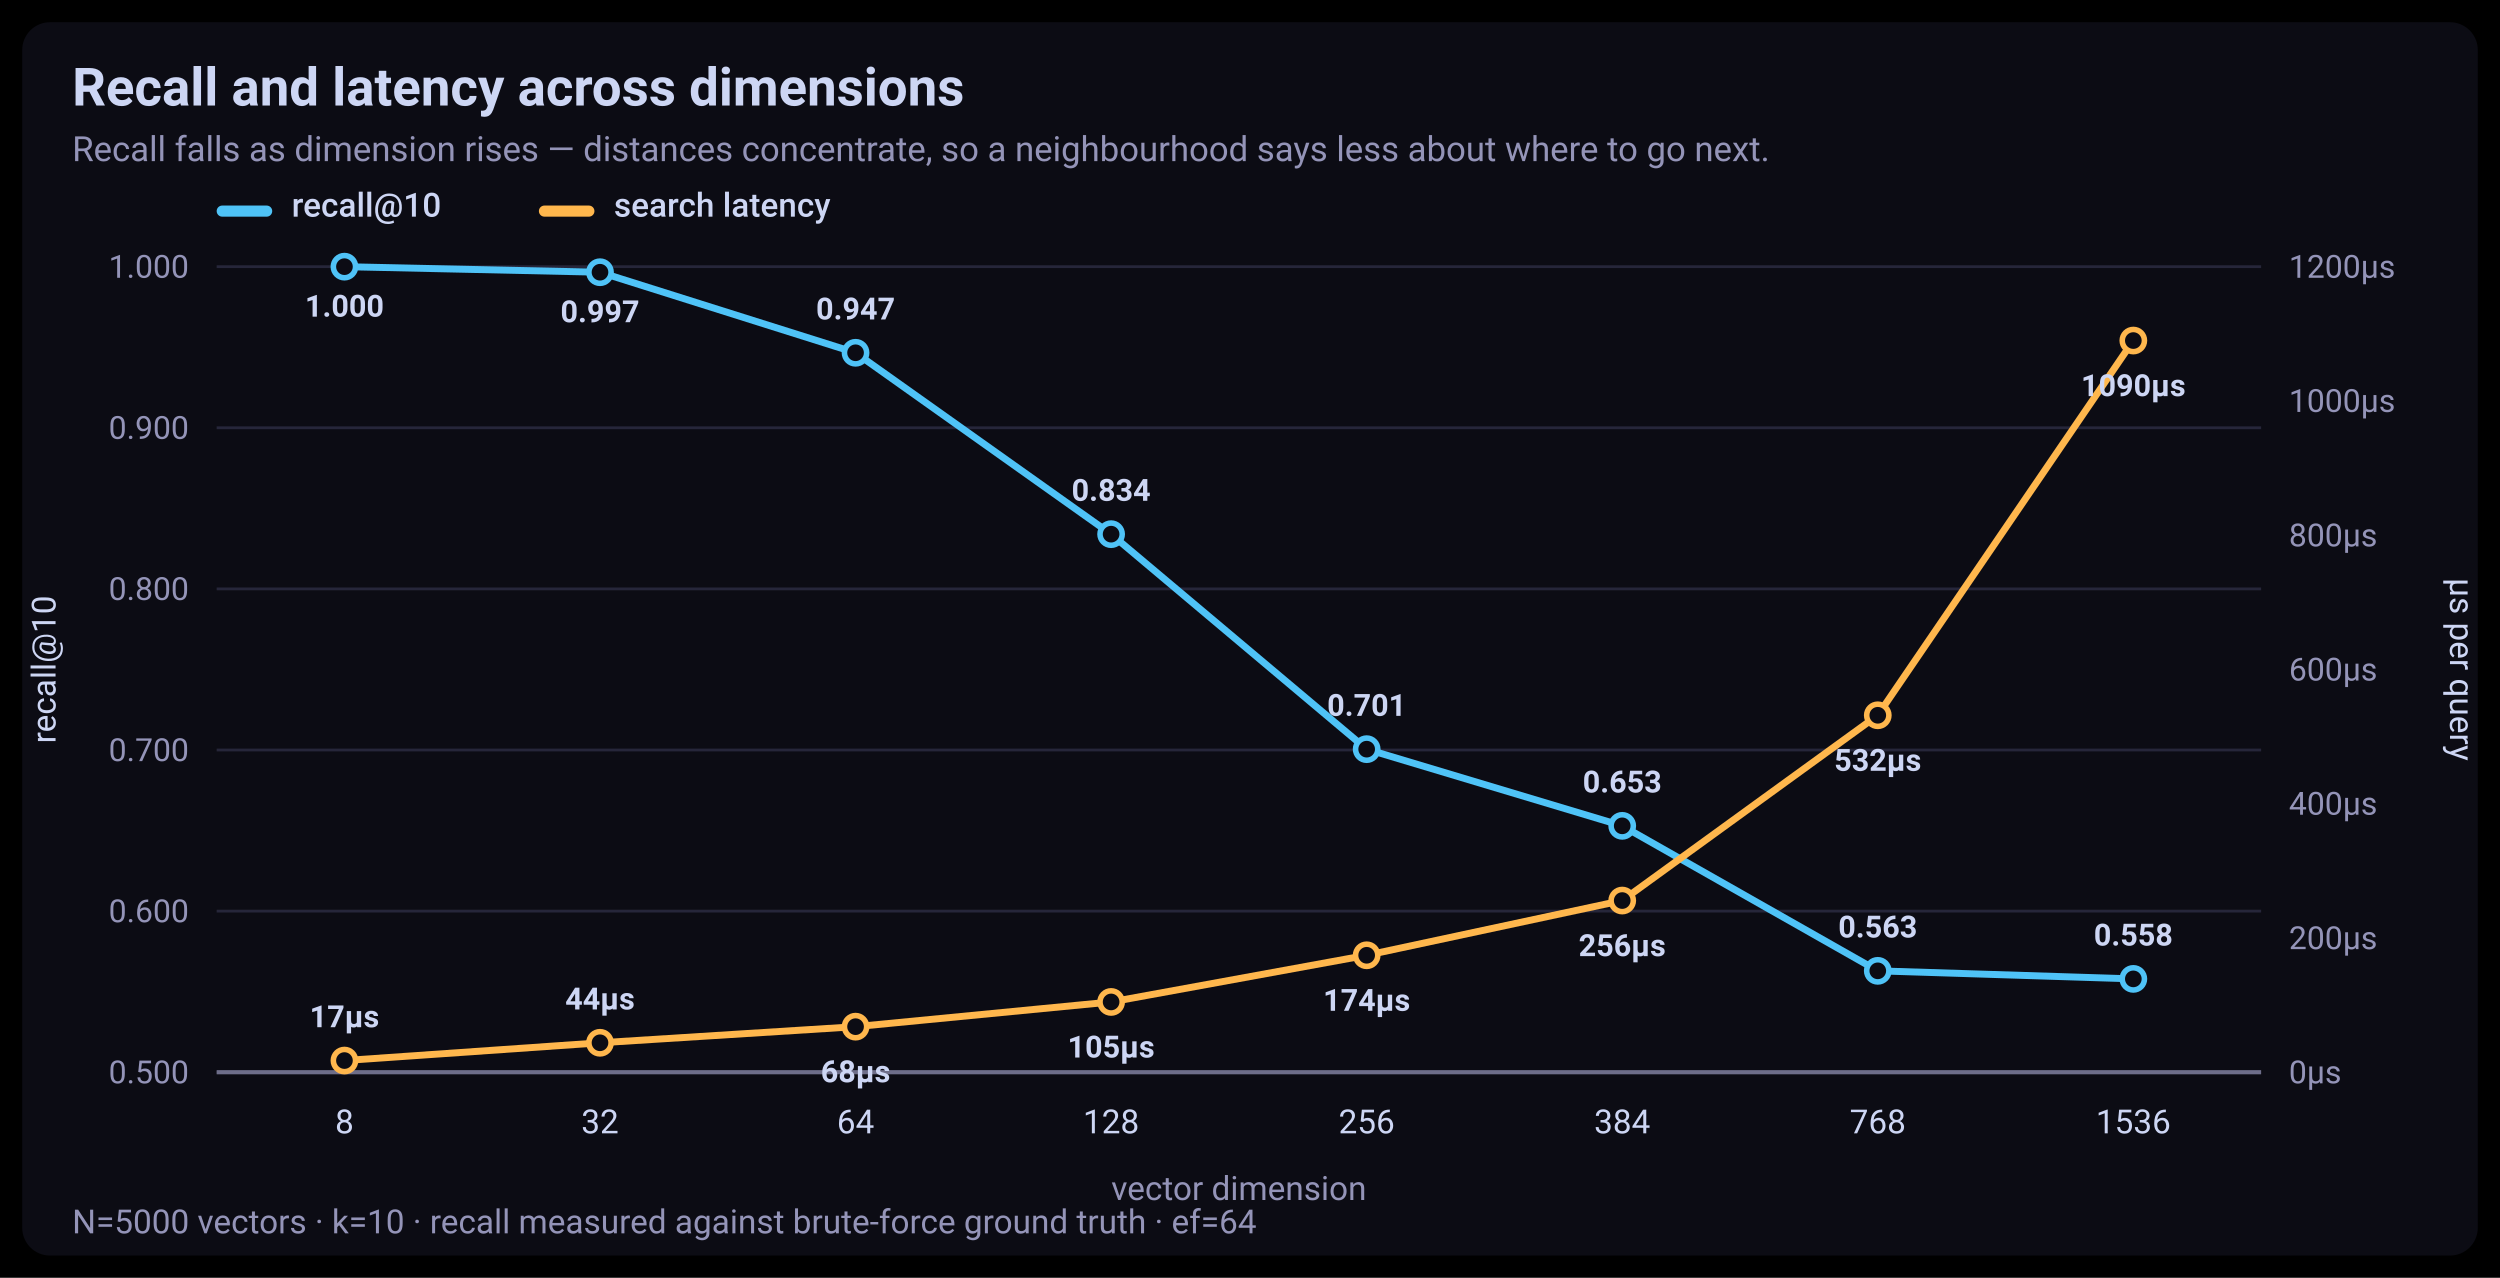
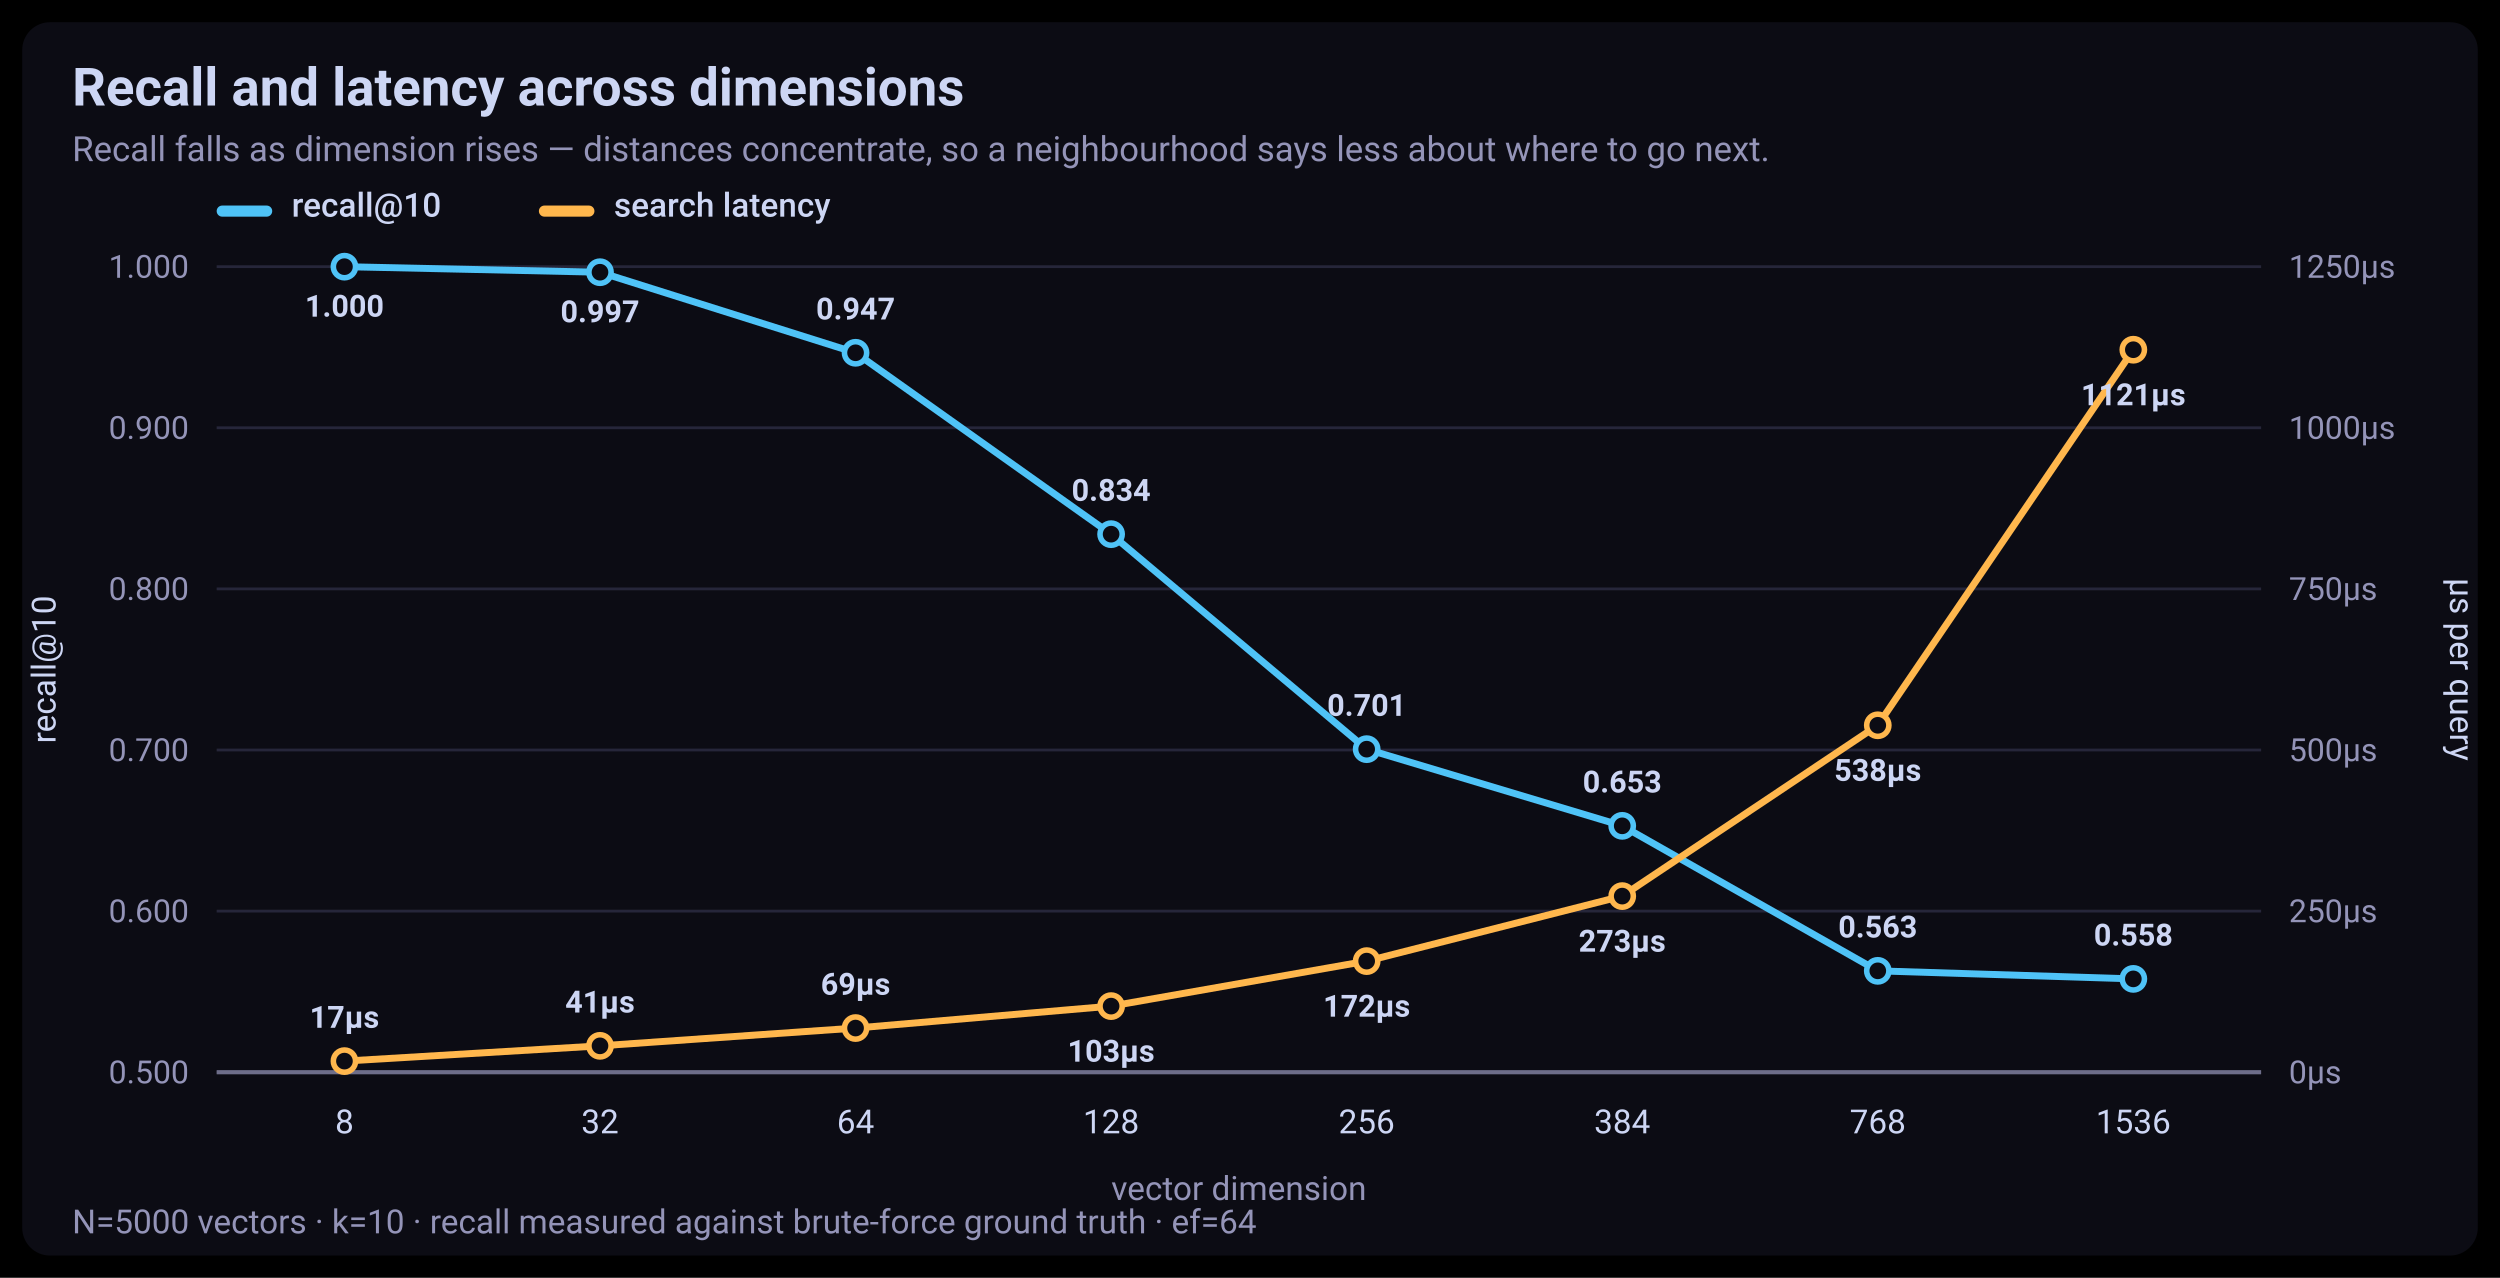
<svg xmlns="http://www.w3.org/2000/svg" viewBox="0 0 900 460" width="900" height="460" role="img" aria-label="Recall and latency across dimensions">
  <rect width="900" height="460" fill="#000000" />
  <rect x="8" y="8" width="884" height="444" rx="10" fill="#0C0C14" />
  <text x="26.0" y="38.0" fill="#CDD6F4" font-family="ui-sans-serif, system-ui, -apple-system, 'Segoe UI', Roboto, sans-serif" font-size="19.0" text-anchor="start" font-weight="600">Recall and latency across dimensions</text>
  <text x="26.0" y="58.0" fill="#9494B8" font-family="ui-sans-serif, system-ui, -apple-system, 'Segoe UI', Roboto, sans-serif" font-size="12.5" text-anchor="start" font-weight="400">Recall falls as dimension rises — distances concentrate, so a neighbourhood says less about where to go next.</text>
  <line x1="78" y1="386.0" x2="814" y2="386.0" stroke="#26263A" stroke-width="1" />
  <text x="68.0" y="390.0" fill="#9494B8" font-family="ui-sans-serif, system-ui, -apple-system, 'Segoe UI', Roboto, sans-serif" font-size="11.5" text-anchor="end" font-weight="400">0.500</text>
  <line x1="78" y1="328.0" x2="814" y2="328.0" stroke="#26263A" stroke-width="1" />
  <text x="68.0" y="332.0" fill="#9494B8" font-family="ui-sans-serif, system-ui, -apple-system, 'Segoe UI', Roboto, sans-serif" font-size="11.5" text-anchor="end" font-weight="400">0.600</text>
  <line x1="78" y1="270.0" x2="814" y2="270.0" stroke="#26263A" stroke-width="1" />
  <text x="68.0" y="274.0" fill="#9494B8" font-family="ui-sans-serif, system-ui, -apple-system, 'Segoe UI', Roboto, sans-serif" font-size="11.5" text-anchor="end" font-weight="400">0.700</text>
  <line x1="78" y1="212.0" x2="814" y2="212.0" stroke="#26263A" stroke-width="1" />
  <text x="68.0" y="216.0" fill="#9494B8" font-family="ui-sans-serif, system-ui, -apple-system, 'Segoe UI', Roboto, sans-serif" font-size="11.5" text-anchor="end" font-weight="400">0.800</text>
  <line x1="78" y1="154.0" x2="814" y2="154.0" stroke="#26263A" stroke-width="1" />
  <text x="68.0" y="158.0" fill="#9494B8" font-family="ui-sans-serif, system-ui, -apple-system, 'Segoe UI', Roboto, sans-serif" font-size="11.5" text-anchor="end" font-weight="400">0.900</text>
  <line x1="78" y1="96.0" x2="814" y2="96.0" stroke="#26263A" stroke-width="1" />
  <text x="68.0" y="100.0" fill="#9494B8" font-family="ui-sans-serif, system-ui, -apple-system, 'Segoe UI', Roboto, sans-serif" font-size="11.5" text-anchor="end" font-weight="400">1.000</text>
  <text x="20.0" y="241.0" fill="#CDD6F4" font-family="ui-sans-serif, system-ui, -apple-system, 'Segoe UI', Roboto, sans-serif" font-size="12" text-anchor="middle" transform="rotate(-90 20.0 241.0)">recall@10</text>
  <text x="824.0" y="390.0" fill="#9494B8" font-family="ui-sans-serif, system-ui, -apple-system, 'Segoe UI', Roboto, sans-serif" font-size="11.5" text-anchor="start" font-weight="400">0µs</text>
-   <text x="824.0" y="341.7" fill="#9494B8" font-family="ui-sans-serif, system-ui, -apple-system, 'Segoe UI', Roboto, sans-serif" font-size="11.5" text-anchor="start" font-weight="400">200µs</text>
-   <text x="824.0" y="293.3" fill="#9494B8" font-family="ui-sans-serif, system-ui, -apple-system, 'Segoe UI', Roboto, sans-serif" font-size="11.5" text-anchor="start" font-weight="400">400µs</text>
-   <text x="824.0" y="245.0" fill="#9494B8" font-family="ui-sans-serif, system-ui, -apple-system, 'Segoe UI', Roboto, sans-serif" font-size="11.5" text-anchor="start" font-weight="400">600µs</text>
-   <text x="824.0" y="196.7" fill="#9494B8" font-family="ui-sans-serif, system-ui, -apple-system, 'Segoe UI', Roboto, sans-serif" font-size="11.5" text-anchor="start" font-weight="400">800µs</text>
-   <text x="824.0" y="148.3" fill="#9494B8" font-family="ui-sans-serif, system-ui, -apple-system, 'Segoe UI', Roboto, sans-serif" font-size="11.5" text-anchor="start" font-weight="400">1000µs</text>
-   <text x="824.0" y="100.0" fill="#9494B8" font-family="ui-sans-serif, system-ui, -apple-system, 'Segoe UI', Roboto, sans-serif" font-size="11.5" text-anchor="start" font-weight="400">1200µs</text>
+   <text x="824.0" y="332.0" fill="#9494B8" font-family="ui-sans-serif, system-ui, -apple-system, 'Segoe UI', Roboto, sans-serif" font-size="11.5" text-anchor="start" font-weight="400">250µs</text>
+   <text x="824.0" y="274.0" fill="#9494B8" font-family="ui-sans-serif, system-ui, -apple-system, 'Segoe UI', Roboto, sans-serif" font-size="11.5" text-anchor="start" font-weight="400">500µs</text>
+   <text x="824.0" y="216.0" fill="#9494B8" font-family="ui-sans-serif, system-ui, -apple-system, 'Segoe UI', Roboto, sans-serif" font-size="11.5" text-anchor="start" font-weight="400">750µs</text>
+   <text x="824.0" y="158.0" fill="#9494B8" font-family="ui-sans-serif, system-ui, -apple-system, 'Segoe UI', Roboto, sans-serif" font-size="11.5" text-anchor="start" font-weight="400">1000µs</text>
+   <text x="824.0" y="100.0" fill="#9494B8" font-family="ui-sans-serif, system-ui, -apple-system, 'Segoe UI', Roboto, sans-serif" font-size="11.5" text-anchor="start" font-weight="400">1250µs</text>
  <text x="882.0" y="241.0" fill="#CDD6F4" font-family="ui-sans-serif, system-ui, -apple-system, 'Segoe UI', Roboto, sans-serif" font-size="12" text-anchor="middle" transform="rotate(90 882.0 241.0)">µs per query</text>
  <line x1="78" y1="386" x2="814" y2="386" stroke="#6E6E8A" stroke-width="1.5" />
  <polyline points="124.0,96.0 216.0,98.0 308.0,127.0 400.0,192.3 492.0,269.7 584.0,297.3 676.0,349.5 768.0,352.4" fill="none" stroke="#4FC3F7" stroke-width="2.5" stroke-linejoin="round" stroke-linecap="round" />
  <circle cx="124.0" cy="96.0" r="4" fill="#0C0C14" stroke="#4FC3F7" stroke-width="2" />
  <text x="124.0" y="114.0" fill="#CDD6F4" font-family="ui-sans-serif, system-ui, -apple-system, 'Segoe UI', Roboto, sans-serif" font-size="11.0" text-anchor="middle" font-weight="600">1.000</text>
  <circle cx="216.0" cy="98.0" r="4" fill="#0C0C14" stroke="#4FC3F7" stroke-width="2" />
  <text x="216.0" y="116.0" fill="#CDD6F4" font-family="ui-sans-serif, system-ui, -apple-system, 'Segoe UI', Roboto, sans-serif" font-size="11.0" text-anchor="middle" font-weight="600">0.997</text>
  <circle cx="308.0" cy="127.0" r="4" fill="#0C0C14" stroke="#4FC3F7" stroke-width="2" />
  <text x="308.0" y="115.0" fill="#CDD6F4" font-family="ui-sans-serif, system-ui, -apple-system, 'Segoe UI', Roboto, sans-serif" font-size="11.0" text-anchor="middle" font-weight="600">0.947</text>
  <circle cx="400.0" cy="192.3" r="4" fill="#0C0C14" stroke="#4FC3F7" stroke-width="2" />
  <text x="400.0" y="180.3" fill="#CDD6F4" font-family="ui-sans-serif, system-ui, -apple-system, 'Segoe UI', Roboto, sans-serif" font-size="11.0" text-anchor="middle" font-weight="600">0.834</text>
  <circle cx="492.0" cy="269.7" r="4" fill="#0C0C14" stroke="#4FC3F7" stroke-width="2" />
  <text x="492.0" y="257.7" fill="#CDD6F4" font-family="ui-sans-serif, system-ui, -apple-system, 'Segoe UI', Roboto, sans-serif" font-size="11.0" text-anchor="middle" font-weight="600">0.701</text>
  <circle cx="584.0" cy="297.3" r="4" fill="#0C0C14" stroke="#4FC3F7" stroke-width="2" />
  <text x="584.0" y="285.3" fill="#CDD6F4" font-family="ui-sans-serif, system-ui, -apple-system, 'Segoe UI', Roboto, sans-serif" font-size="11.0" text-anchor="middle" font-weight="600">0.653</text>
  <circle cx="676.0" cy="349.5" r="4" fill="#0C0C14" stroke="#4FC3F7" stroke-width="2" />
  <text x="676.0" y="337.5" fill="#CDD6F4" font-family="ui-sans-serif, system-ui, -apple-system, 'Segoe UI', Roboto, sans-serif" font-size="11.0" text-anchor="middle" font-weight="600">0.563</text>
  <circle cx="768.0" cy="352.4" r="4" fill="#0C0C14" stroke="#4FC3F7" stroke-width="2" />
  <text x="768.0" y="340.4" fill="#CDD6F4" font-family="ui-sans-serif, system-ui, -apple-system, 'Segoe UI', Roboto, sans-serif" font-size="11.0" text-anchor="middle" font-weight="600">0.558</text>
-   <polyline points="124.0,381.8 216.0,375.4 308.0,369.6 400.0,360.7 492.0,343.9 584.0,324.2 676.0,257.5 768.0,122.6" fill="none" stroke="#FFB74D" stroke-width="2.5" stroke-linejoin="round" stroke-linecap="round" />
-   <circle cx="124.0" cy="381.8" r="4" fill="#0C0C14" stroke="#FFB74D" stroke-width="2" />
-   <text x="124.0" y="369.8" fill="#CDD6F4" font-family="ui-sans-serif, system-ui, -apple-system, 'Segoe UI', Roboto, sans-serif" font-size="11.0" text-anchor="middle" font-weight="600">17µs</text>
-   <circle cx="216.0" cy="375.4" r="4" fill="#0C0C14" stroke="#FFB74D" stroke-width="2" />
-   <text x="216.0" y="363.4" fill="#CDD6F4" font-family="ui-sans-serif, system-ui, -apple-system, 'Segoe UI', Roboto, sans-serif" font-size="11.0" text-anchor="middle" font-weight="600">44µs</text>
-   <circle cx="308.0" cy="369.6" r="4" fill="#0C0C14" stroke="#FFB74D" stroke-width="2" />
-   <text x="308.0" y="389.6" fill="#CDD6F4" font-family="ui-sans-serif, system-ui, -apple-system, 'Segoe UI', Roboto, sans-serif" font-size="11.0" text-anchor="middle" font-weight="600">68µs</text>
-   <circle cx="400.0" cy="360.7" r="4" fill="#0C0C14" stroke="#FFB74D" stroke-width="2" />
-   <text x="400.0" y="380.7" fill="#CDD6F4" font-family="ui-sans-serif, system-ui, -apple-system, 'Segoe UI', Roboto, sans-serif" font-size="11.0" text-anchor="middle" font-weight="600">105µs</text>
-   <circle cx="492.0" cy="343.9" r="4" fill="#0C0C14" stroke="#FFB74D" stroke-width="2" />
-   <text x="492.0" y="363.9" fill="#CDD6F4" font-family="ui-sans-serif, system-ui, -apple-system, 'Segoe UI', Roboto, sans-serif" font-size="11.0" text-anchor="middle" font-weight="600">174µs</text>
-   <circle cx="584.0" cy="324.2" r="4" fill="#0C0C14" stroke="#FFB74D" stroke-width="2" />
-   <text x="584.0" y="344.2" fill="#CDD6F4" font-family="ui-sans-serif, system-ui, -apple-system, 'Segoe UI', Roboto, sans-serif" font-size="11.0" text-anchor="middle" font-weight="600">256µs</text>
-   <circle cx="676.0" cy="257.5" r="4" fill="#0C0C14" stroke="#FFB74D" stroke-width="2" />
-   <text x="676.0" y="277.5" fill="#CDD6F4" font-family="ui-sans-serif, system-ui, -apple-system, 'Segoe UI', Roboto, sans-serif" font-size="11.0" text-anchor="middle" font-weight="600">532µs</text>
-   <circle cx="768.0" cy="122.6" r="4" fill="#0C0C14" stroke="#FFB74D" stroke-width="2" />
-   <text x="768.0" y="142.6" fill="#CDD6F4" font-family="ui-sans-serif, system-ui, -apple-system, 'Segoe UI', Roboto, sans-serif" font-size="11.0" text-anchor="middle" font-weight="600">1090µs</text>
+   <polyline points="124.0,382.0 216.0,376.5 308.0,370.1 400.0,362.2 492.0,346.0 584.0,322.6 676.0,261.1 768.0,125.9" fill="none" stroke="#FFB74D" stroke-width="2.5" stroke-linejoin="round" stroke-linecap="round" />
+   <circle cx="124.0" cy="382.0" r="4" fill="#0C0C14" stroke="#FFB74D" stroke-width="2" />
+   <text x="124.0" y="370.0" fill="#CDD6F4" font-family="ui-sans-serif, system-ui, -apple-system, 'Segoe UI', Roboto, sans-serif" font-size="11.0" text-anchor="middle" font-weight="600">17µs</text>
+   <circle cx="216.0" cy="376.5" r="4" fill="#0C0C14" stroke="#FFB74D" stroke-width="2" />
+   <text x="216.0" y="364.5" fill="#CDD6F4" font-family="ui-sans-serif, system-ui, -apple-system, 'Segoe UI', Roboto, sans-serif" font-size="11.0" text-anchor="middle" font-weight="600">41µs</text>
+   <circle cx="308.0" cy="370.1" r="4" fill="#0C0C14" stroke="#FFB74D" stroke-width="2" />
+   <text x="308.0" y="358.1" fill="#CDD6F4" font-family="ui-sans-serif, system-ui, -apple-system, 'Segoe UI', Roboto, sans-serif" font-size="11.0" text-anchor="middle" font-weight="600">69µs</text>
+   <circle cx="400.0" cy="362.2" r="4" fill="#0C0C14" stroke="#FFB74D" stroke-width="2" />
+   <text x="400.0" y="382.2" fill="#CDD6F4" font-family="ui-sans-serif, system-ui, -apple-system, 'Segoe UI', Roboto, sans-serif" font-size="11.0" text-anchor="middle" font-weight="600">103µs</text>
+   <circle cx="492.0" cy="346.0" r="4" fill="#0C0C14" stroke="#FFB74D" stroke-width="2" />
+   <text x="492.0" y="366.0" fill="#CDD6F4" font-family="ui-sans-serif, system-ui, -apple-system, 'Segoe UI', Roboto, sans-serif" font-size="11.0" text-anchor="middle" font-weight="600">172µs</text>
+   <circle cx="584.0" cy="322.6" r="4" fill="#0C0C14" stroke="#FFB74D" stroke-width="2" />
+   <text x="584.0" y="342.6" fill="#CDD6F4" font-family="ui-sans-serif, system-ui, -apple-system, 'Segoe UI', Roboto, sans-serif" font-size="11.0" text-anchor="middle" font-weight="600">273µs</text>
+   <circle cx="676.0" cy="261.1" r="4" fill="#0C0C14" stroke="#FFB74D" stroke-width="2" />
+   <text x="676.0" y="281.1" fill="#CDD6F4" font-family="ui-sans-serif, system-ui, -apple-system, 'Segoe UI', Roboto, sans-serif" font-size="11.0" text-anchor="middle" font-weight="600">538µs</text>
+   <circle cx="768.0" cy="125.9" r="4" fill="#0C0C14" stroke="#FFB74D" stroke-width="2" />
+   <text x="768.0" y="145.9" fill="#CDD6F4" font-family="ui-sans-serif, system-ui, -apple-system, 'Segoe UI', Roboto, sans-serif" font-size="11.0" text-anchor="middle" font-weight="600">1121µs</text>
  <text x="124.0" y="408.0" fill="#CDD6F4" font-family="ui-sans-serif, system-ui, -apple-system, 'Segoe UI', Roboto, sans-serif" font-size="12.0" text-anchor="middle" font-weight="400">8</text>
  <text x="216.0" y="408.0" fill="#CDD6F4" font-family="ui-sans-serif, system-ui, -apple-system, 'Segoe UI', Roboto, sans-serif" font-size="12.0" text-anchor="middle" font-weight="400">32</text>
  <text x="308.0" y="408.0" fill="#CDD6F4" font-family="ui-sans-serif, system-ui, -apple-system, 'Segoe UI', Roboto, sans-serif" font-size="12.0" text-anchor="middle" font-weight="400">64</text>
  <text x="400.0" y="408.0" fill="#CDD6F4" font-family="ui-sans-serif, system-ui, -apple-system, 'Segoe UI', Roboto, sans-serif" font-size="12.0" text-anchor="middle" font-weight="400">128</text>
  <text x="492.0" y="408.0" fill="#CDD6F4" font-family="ui-sans-serif, system-ui, -apple-system, 'Segoe UI', Roboto, sans-serif" font-size="12.0" text-anchor="middle" font-weight="400">256</text>
  <text x="584.0" y="408.0" fill="#CDD6F4" font-family="ui-sans-serif, system-ui, -apple-system, 'Segoe UI', Roboto, sans-serif" font-size="12.0" text-anchor="middle" font-weight="400">384</text>
  <text x="676.0" y="408.0" fill="#CDD6F4" font-family="ui-sans-serif, system-ui, -apple-system, 'Segoe UI', Roboto, sans-serif" font-size="12.0" text-anchor="middle" font-weight="400">768</text>
  <text x="768.0" y="408.0" fill="#CDD6F4" font-family="ui-sans-serif, system-ui, -apple-system, 'Segoe UI', Roboto, sans-serif" font-size="12.0" text-anchor="middle" font-weight="400">1536</text>
  <text x="446.0" y="432.0" fill="#9494B8" font-family="ui-sans-serif, system-ui, -apple-system, 'Segoe UI', Roboto, sans-serif" font-size="12.0" text-anchor="middle" font-weight="400">vector dimension</text>
  <rect x="78.0" y="74.0" width="20" height="4" rx="2" fill="#4FC3F7" />
  <text x="105.0" y="78.0" fill="#CDD6F4" font-family="ui-sans-serif, system-ui, -apple-system, 'Segoe UI', Roboto, sans-serif" font-size="12.0" text-anchor="start" font-weight="500">recall@10</text>
  <rect x="194.0" y="74.0" width="20" height="4" rx="2" fill="#FFB74D" />
  <text x="221.0" y="78.0" fill="#CDD6F4" font-family="ui-sans-serif, system-ui, -apple-system, 'Segoe UI', Roboto, sans-serif" font-size="12.0" text-anchor="start" font-weight="500">search latency</text>
  <text x="26.0" y="444.0" fill="#9494B8" font-family="ui-sans-serif, system-ui, -apple-system, 'Segoe UI', Roboto, sans-serif" font-size="12.0" text-anchor="start" font-weight="400">N=5000 vectors · k=10 · recall measured against brute-force ground truth · ef=64</text>
</svg>
